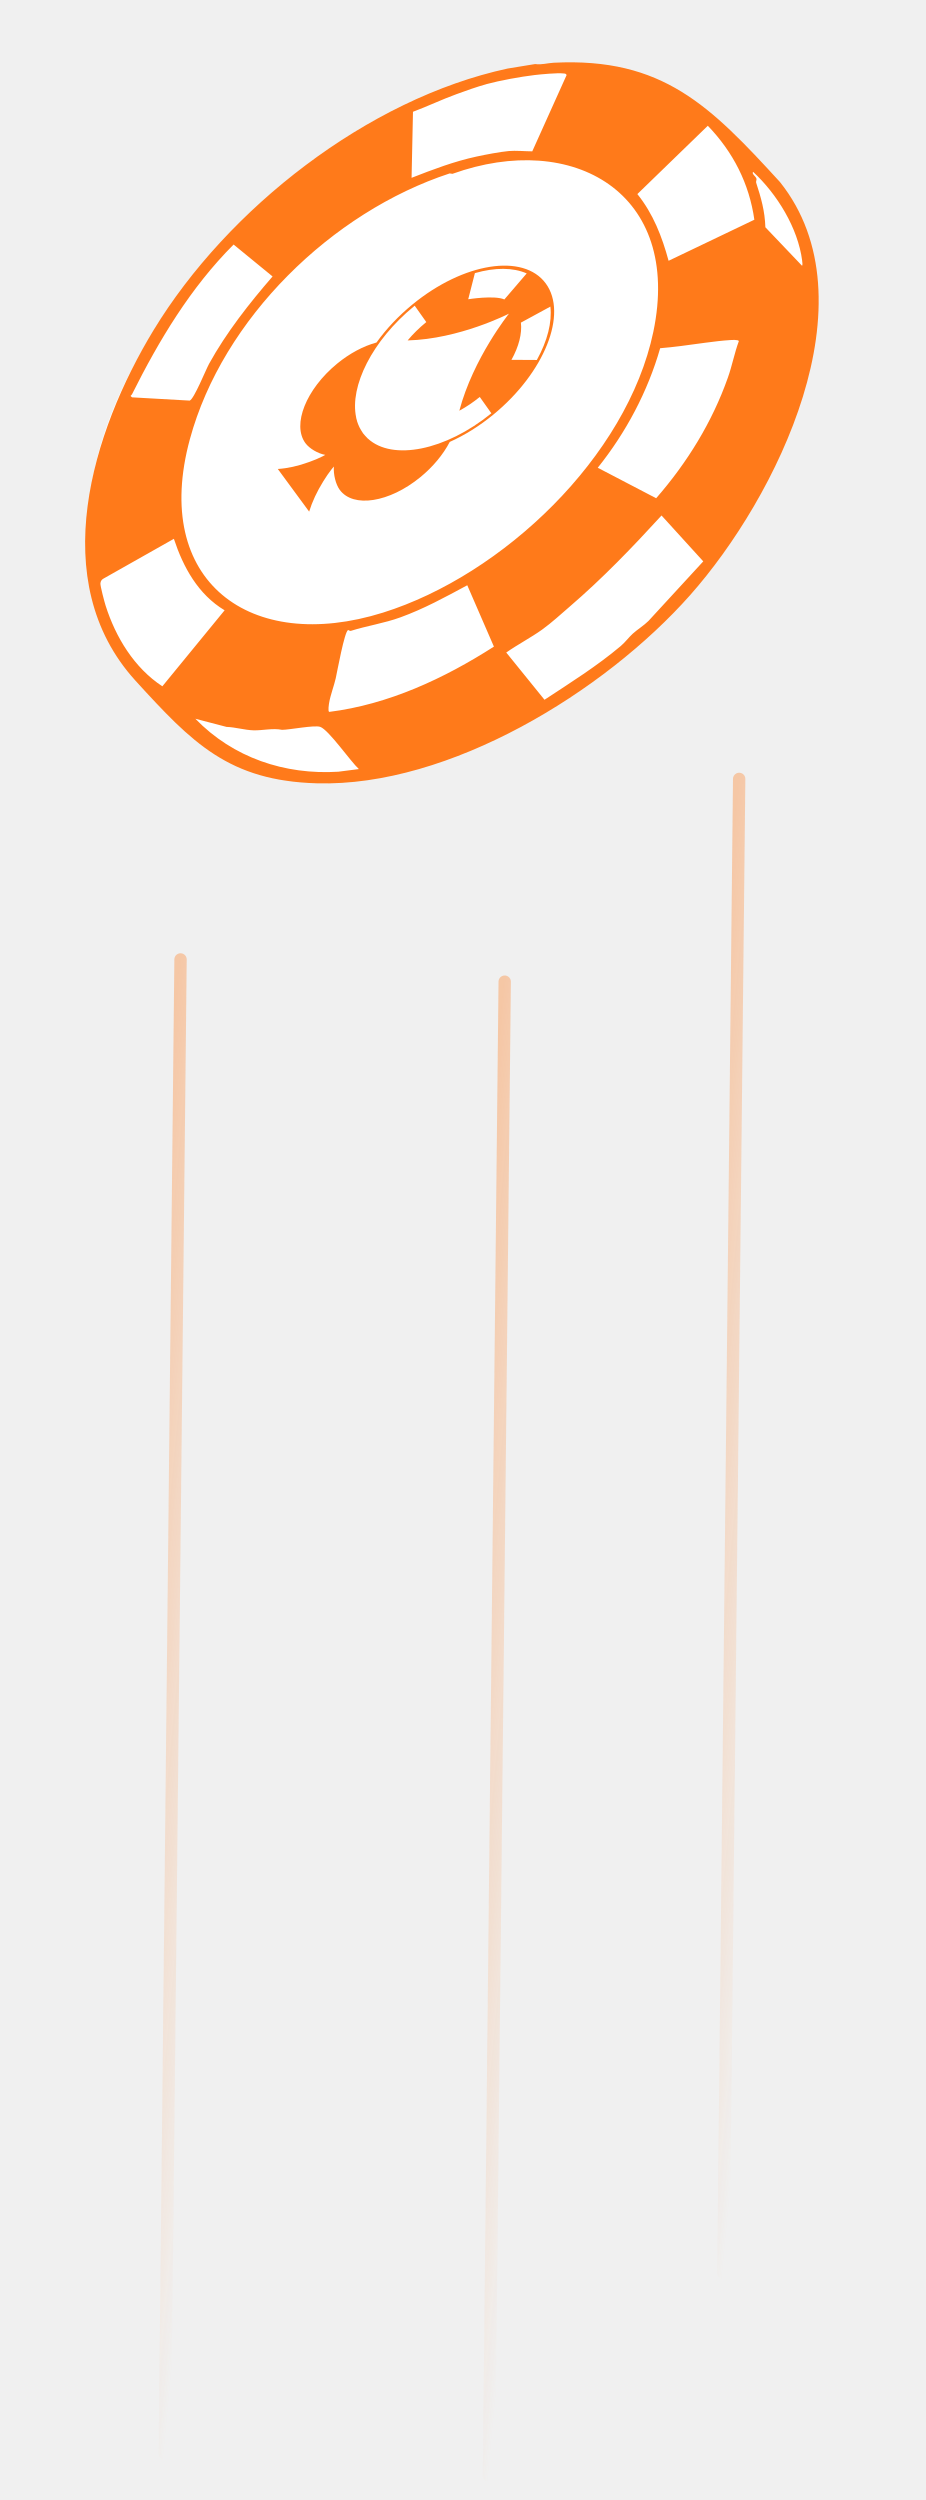
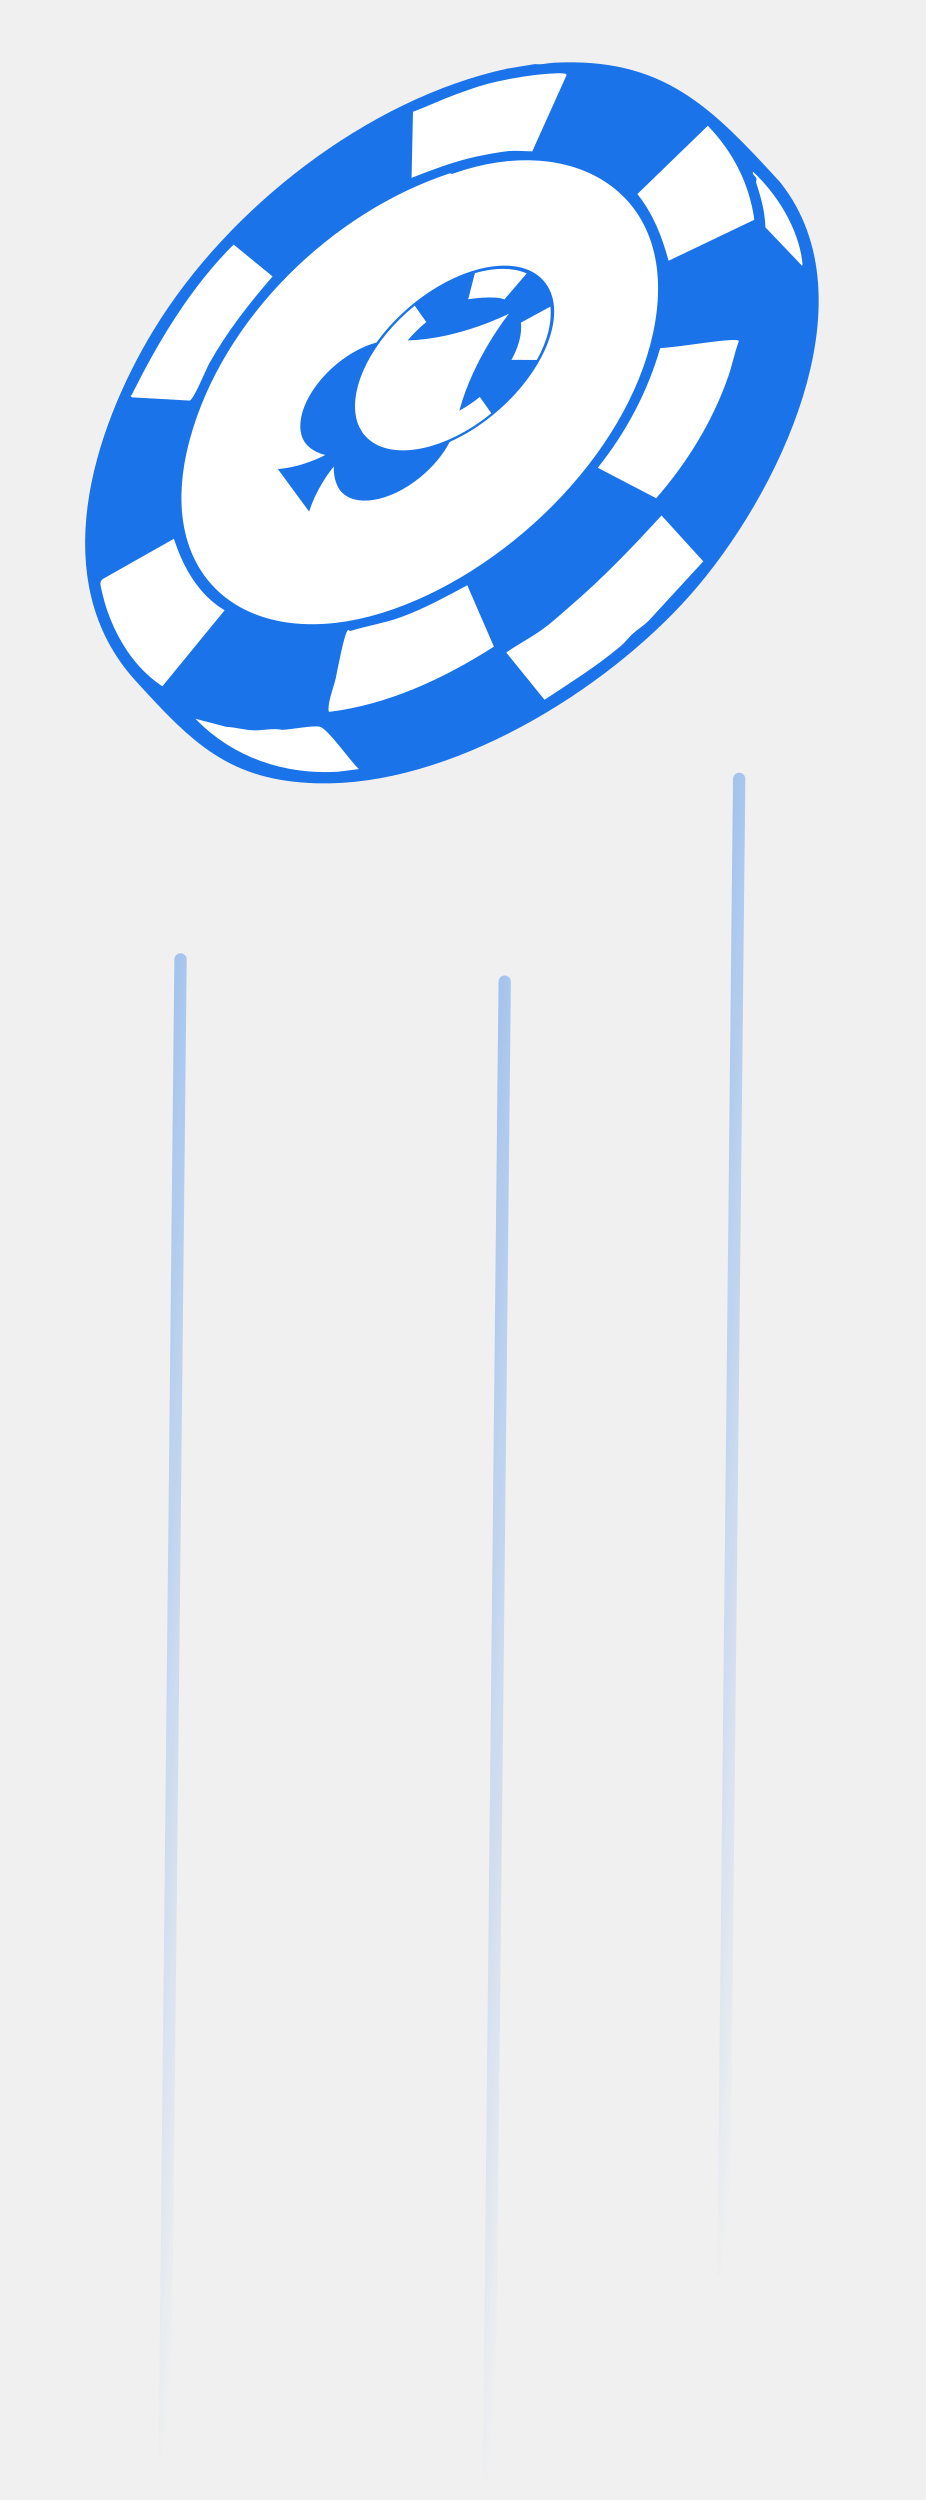
<svg xmlns="http://www.w3.org/2000/svg" width="40" height="108" viewBox="0 0 40 108" fill="none">
  <path opacity="0.35" d="M31.932 33.649L31.25 98.189" stroke="url(#paint0_linear_3358_59412)" stroke-width="0.534" stroke-linecap="round" stroke-linejoin="round" />
  <path opacity="0.35" d="M21.803 42.408L21.122 106.948" stroke="url(#paint1_linear_3358_59412)" stroke-width="0.534" stroke-linecap="round" stroke-linejoin="round" />
  <path opacity="0.35" d="M7.799 41.448L7.118 105.988" stroke="url(#paint2_linear_3358_59412)" stroke-width="0.534" stroke-linecap="round" stroke-linejoin="round" />
  <g clip-path="url(#clip0_3358_59412)">
    <path d="M31.602 5.687C36.528 10.478 36.851 18.132 28.308 26.925C21.849 33.572 12.101 35.604 7.175 30.811C2.249 26.021 2.191 18.087 10.469 9.573C17.216 2.636 26.677 0.896 31.602 5.687Z" fill="white" />
-     <path d="M21.925 2.962L23.119 2.767C23.388 2.809 23.659 2.723 23.923 2.71C28.628 2.473 30.686 4.574 33.697 7.867C37.785 12.996 33.539 21.504 29.814 25.709C26.117 29.884 19.409 34.003 13.685 33.839C9.897 33.731 8.307 32.104 5.847 29.399C1.958 25.118 3.97 18.643 6.639 14.255C9.831 9.008 15.884 4.267 21.925 2.962ZM10.092 10.564C8.231 12.425 6.867 14.703 5.702 17.034C5.67 17.096 5.591 17.083 5.705 17.165L8.193 17.306C8.377 17.255 8.894 15.966 9.033 15.714C9.784 14.357 10.761 13.114 11.775 11.943L10.094 10.566L10.092 10.564ZM21.011 3.637C20.613 3.744 20.111 3.925 19.717 4.069C19.083 4.299 18.473 4.593 17.841 4.829L17.78 7.682C18.707 7.32 19.617 6.973 20.584 6.764C20.959 6.682 21.608 6.559 21.977 6.525C22.276 6.498 22.685 6.537 22.994 6.538L24.479 3.239C24.431 3.161 24.392 3.182 24.326 3.172C24.093 3.143 23.361 3.21 23.095 3.242C22.474 3.316 21.597 3.477 21.011 3.635L21.011 3.637ZM19.428 7.491C14.337 9.161 9.619 13.758 8.203 18.972C6.533 25.114 10.815 28.263 16.547 26.465C21.717 24.844 27.09 19.739 28.224 14.335C29.481 8.335 24.764 5.636 19.546 7.509L19.426 7.492L19.428 7.491ZM7.513 23.276L4.471 24.995C4.387 25.042 4.35 25.102 4.338 25.197C4.324 25.302 4.518 26.022 4.562 26.162C4.996 27.53 5.8 28.853 7.014 29.648L9.703 26.365C8.561 25.68 7.917 24.508 7.512 23.278L7.513 23.276ZM30.578 5.432L27.534 8.384C28.22 9.239 28.599 10.223 28.883 11.266L32.588 9.492C32.367 7.93 31.671 6.568 30.576 5.431L30.578 5.432ZM10.954 31.55C10.56 31.539 10.179 31.415 9.785 31.402L8.439 31.05C10.07 32.736 12.305 33.482 14.616 33.338L15.503 33.224C15.147 32.901 14.198 31.524 13.832 31.4C13.581 31.315 12.51 31.528 12.184 31.529C11.786 31.446 11.349 31.561 10.954 31.55ZM34.654 11.263C34.472 9.849 33.57 8.384 32.536 7.424C32.461 7.506 32.633 7.604 32.675 7.706C32.701 7.77 32.647 7.83 32.666 7.893C32.879 8.546 33.042 9.118 33.064 9.818L34.65 11.483C34.68 11.444 34.659 11.316 34.652 11.264L34.654 11.263ZM15.038 27.217C14.882 27.278 14.565 29.026 14.504 29.3C14.429 29.634 14.274 30.025 14.219 30.36C14.208 30.43 14.159 30.728 14.221 30.754C16.776 30.434 19.178 29.317 21.337 27.934L20.186 25.283C19.247 25.79 18.303 26.306 17.297 26.67C16.597 26.925 15.842 27.036 15.157 27.253C15.121 27.265 15.072 27.228 15.038 27.215L15.038 27.217ZM29.413 14.948C29.116 14.983 28.818 15.021 28.519 15.043C27.983 16.912 27.046 18.679 25.823 20.207L28.346 21.524C29.689 19.983 30.766 18.236 31.446 16.308C31.63 15.791 31.728 15.251 31.918 14.737C31.908 14.666 31.603 14.687 31.533 14.692C30.881 14.733 30.08 14.867 29.413 14.948ZM28.575 22.273C27.308 23.657 26.032 24.985 24.605 26.211C24.23 26.533 23.842 26.894 23.421 27.198C22.941 27.542 22.358 27.846 21.87 28.189L23.522 30.23C24.645 29.491 25.784 28.779 26.817 27.908C27.015 27.74 27.163 27.531 27.336 27.375C27.534 27.194 27.816 27.023 28.014 26.825L30.381 24.251L28.579 22.27L28.575 22.273Z" fill="#FF7A1A" />
-     <path d="M19.426 19.092C20.073 18.803 20.718 18.401 21.311 17.912C23.523 16.097 24.54 13.556 23.576 12.244C22.612 10.932 20.027 11.341 17.815 13.156C17.22 13.644 16.69 14.204 16.264 14.797C15.699 14.949 15.1 15.269 14.565 15.709C13.222 16.811 12.609 18.348 13.194 19.144C13.369 19.38 13.738 19.595 14.052 19.651C14.017 19.671 13.981 19.69 13.942 19.711C13.928 19.718 13.913 19.726 13.899 19.731C13.741 19.81 13.58 19.878 13.423 19.933C13.401 19.943 13.38 19.949 13.351 19.96C12.88 20.133 12.422 20.233 12.001 20.26L13.355 22.102C13.486 21.676 13.692 21.234 13.965 20.794C13.982 20.77 13.995 20.748 14.007 20.729C14.097 20.581 14.199 20.436 14.31 20.291C14.322 20.28 14.331 20.266 14.341 20.252C14.368 20.218 14.396 20.185 14.423 20.154C14.398 20.492 14.502 20.924 14.676 21.16C15.258 21.955 16.818 21.712 18.16 20.613C18.699 20.172 19.145 19.638 19.428 19.092L19.426 19.092ZM23.776 13.245C23.854 13.916 23.651 14.724 23.192 15.551L22.095 15.545C22.415 14.969 22.558 14.405 22.503 13.937L23.776 13.245ZM22.755 11.81L21.789 12.936C21.358 12.746 20.227 12.928 20.227 12.928L20.515 11.799C21.384 11.549 22.167 11.553 22.754 11.812L22.755 11.81ZM15.895 18.952C15.895 18.952 15.881 18.933 15.87 18.926C15.839 18.899 15.811 18.869 15.786 18.837C15.776 18.828 15.766 18.817 15.758 18.806C15.732 18.776 15.706 18.75 15.684 18.719C15.663 18.687 15.645 18.656 15.625 18.625C15.615 18.613 15.608 18.6 15.6 18.586C15.577 18.552 15.557 18.518 15.54 18.48C15.533 18.465 15.526 18.453 15.52 18.439C15.482 18.362 15.451 18.28 15.424 18.195C15.424 18.193 15.425 18.192 15.425 18.19C15.411 18.144 15.398 18.101 15.387 18.052C15.386 18.045 15.385 18.039 15.386 18.031C15.099 16.688 16.08 14.713 17.877 13.238L17.915 13.206L18.416 13.914L18.394 13.932C18.107 14.168 17.841 14.428 17.61 14.706C19.843 14.651 21.987 13.55 21.987 13.55C21.987 13.55 20.445 15.472 19.843 17.743C20.148 17.577 20.444 17.378 20.726 17.148L21.227 17.855C19.241 19.471 16.951 19.915 15.897 18.951L15.895 18.952Z" fill="#FF7A1A" />
+     <path d="M21.925 2.962L23.119 2.767C23.388 2.809 23.659 2.723 23.923 2.71C28.628 2.473 30.686 4.574 33.697 7.867C37.785 12.996 33.539 21.504 29.814 25.709C26.117 29.884 19.409 34.003 13.685 33.839C9.897 33.731 8.307 32.104 5.847 29.399C1.958 25.118 3.97 18.643 6.639 14.255C9.831 9.008 15.884 4.267 21.925 2.962ZM10.092 10.564C8.231 12.425 6.867 14.703 5.702 17.034C5.67 17.096 5.591 17.083 5.705 17.165L8.193 17.306C8.377 17.255 8.894 15.966 9.033 15.714C9.784 14.357 10.761 13.114 11.775 11.943L10.094 10.566L10.092 10.564ZM21.011 3.637C20.613 3.744 20.111 3.925 19.717 4.069C19.083 4.299 18.473 4.593 17.841 4.829L17.78 7.682C18.707 7.32 19.617 6.973 20.584 6.764C20.959 6.682 21.608 6.559 21.977 6.525C22.276 6.498 22.685 6.537 22.994 6.538L24.479 3.239C24.431 3.161 24.392 3.182 24.326 3.172C24.093 3.143 23.361 3.21 23.095 3.242C22.474 3.316 21.597 3.477 21.011 3.635L21.011 3.637ZM19.428 7.491C14.337 9.161 9.619 13.758 8.203 18.972C6.533 25.114 10.815 28.263 16.547 26.465C21.717 24.844 27.09 19.739 28.224 14.335C29.481 8.335 24.764 5.636 19.546 7.509L19.426 7.492L19.428 7.491ZM7.513 23.276L4.471 24.995C4.387 25.042 4.35 25.102 4.338 25.197C4.324 25.302 4.518 26.022 4.562 26.162C4.996 27.53 5.8 28.853 7.014 29.648L9.703 26.365C8.561 25.68 7.917 24.508 7.512 23.278L7.513 23.276ZM30.578 5.432L27.534 8.384C28.22 9.239 28.599 10.223 28.883 11.266L32.588 9.492C32.367 7.93 31.671 6.568 30.576 5.431L30.578 5.432ZM10.954 31.55C10.56 31.539 10.179 31.415 9.785 31.402L8.439 31.05C10.07 32.736 12.305 33.482 14.616 33.338L15.503 33.224C15.147 32.901 14.198 31.524 13.832 31.4C13.581 31.315 12.51 31.528 12.184 31.529C11.786 31.446 11.349 31.561 10.954 31.55ZM34.654 11.263C34.472 9.849 33.57 8.384 32.536 7.424C32.461 7.506 32.633 7.604 32.675 7.706C32.701 7.77 32.647 7.83 32.666 7.893C32.879 8.546 33.042 9.118 33.064 9.818L34.65 11.483C34.68 11.444 34.659 11.316 34.652 11.264L34.654 11.263ZM15.038 27.217C14.882 27.278 14.565 29.026 14.504 29.3C14.429 29.634 14.274 30.025 14.219 30.36C14.208 30.43 14.159 30.728 14.221 30.754C16.776 30.434 19.178 29.317 21.337 27.934L20.186 25.283C19.247 25.79 18.303 26.306 17.297 26.67C16.597 26.925 15.842 27.036 15.157 27.253C15.121 27.265 15.072 27.228 15.038 27.215L15.038 27.217ZM29.413 14.948C29.116 14.983 28.818 15.021 28.519 15.043C27.983 16.912 27.046 18.679 25.823 20.207L28.346 21.524C29.689 19.983 30.766 18.236 31.446 16.308C31.63 15.791 31.728 15.251 31.918 14.737C31.908 14.666 31.603 14.687 31.533 14.692C30.881 14.733 30.08 14.867 29.413 14.948ZM28.575 22.273C27.308 23.657 26.032 24.985 24.605 26.211C24.23 26.533 23.842 26.894 23.421 27.198C22.941 27.542 22.358 27.846 21.87 28.189L23.522 30.23C24.645 29.491 25.784 28.779 26.817 27.908C27.015 27.74 27.163 27.531 27.336 27.375C27.534 27.194 27.816 27.023 28.014 26.825L30.381 24.251L28.579 22.27L28.575 22.273Z" fill="#1A73E8" />
+     <path d="M19.426 19.092C20.073 18.803 20.718 18.401 21.311 17.912C23.523 16.097 24.54 13.556 23.576 12.244C22.612 10.932 20.027 11.341 17.815 13.156C17.22 13.644 16.69 14.204 16.264 14.797C15.699 14.949 15.1 15.269 14.565 15.709C13.222 16.811 12.609 18.348 13.194 19.144C13.369 19.38 13.738 19.595 14.052 19.651C14.017 19.671 13.981 19.69 13.942 19.711C13.928 19.718 13.913 19.726 13.899 19.731C13.741 19.81 13.58 19.878 13.423 19.933C13.401 19.943 13.38 19.949 13.351 19.96C12.88 20.133 12.422 20.233 12.001 20.26L13.355 22.102C13.486 21.676 13.692 21.234 13.965 20.794C13.982 20.77 13.995 20.748 14.007 20.729C14.097 20.581 14.199 20.436 14.31 20.291C14.322 20.28 14.331 20.266 14.341 20.252C14.368 20.218 14.396 20.185 14.423 20.154C14.398 20.492 14.502 20.924 14.676 21.16C15.258 21.955 16.818 21.712 18.16 20.613C18.699 20.172 19.145 19.638 19.428 19.092L19.426 19.092ZM23.776 13.245C23.854 13.916 23.651 14.724 23.192 15.551L22.095 15.545C22.415 14.969 22.558 14.405 22.503 13.937L23.776 13.245ZM22.755 11.81L21.789 12.936C21.358 12.746 20.227 12.928 20.227 12.928L20.515 11.799C21.384 11.549 22.167 11.553 22.754 11.812L22.755 11.81ZM15.895 18.952C15.895 18.952 15.881 18.933 15.87 18.926C15.839 18.899 15.811 18.869 15.786 18.837C15.776 18.828 15.766 18.817 15.758 18.806C15.732 18.776 15.706 18.75 15.684 18.719C15.663 18.687 15.645 18.656 15.625 18.625C15.615 18.613 15.608 18.6 15.6 18.586C15.577 18.552 15.557 18.518 15.54 18.48C15.533 18.465 15.526 18.453 15.52 18.439C15.482 18.362 15.451 18.28 15.424 18.195C15.424 18.193 15.425 18.192 15.425 18.19C15.411 18.144 15.398 18.101 15.387 18.052C15.386 18.045 15.385 18.039 15.386 18.031C15.099 16.688 16.08 14.713 17.877 13.238L17.915 13.206L18.416 13.914L18.394 13.932C18.107 14.168 17.841 14.428 17.61 14.706C19.843 14.651 21.987 13.55 21.987 13.55C21.987 13.55 20.445 15.472 19.843 17.743C20.148 17.577 20.444 17.378 20.726 17.148L21.227 17.855C19.241 19.471 16.951 19.915 15.897 18.951L15.895 18.952Z" fill="#1A73E8" />
  </g>
  <defs>
    <linearGradient id="paint0_linear_3358_59412" x1="32.34" y1="28.704" x2="37.76" y2="29.217" gradientUnits="userSpaceOnUse">
-       <stop stop-color="#FF7A1A" />
-       <stop offset="1" stop-color="#FF7A1A" stop-opacity="0" />
+       <stop stop-color="#1A73E8" />
+       <stop offset="1" stop-color="#1A73E8" stop-opacity="0" />
    </linearGradient>
    <linearGradient id="paint1_linear_3358_59412" x1="22.211" y1="37.463" x2="27.631" y2="37.975" gradientUnits="userSpaceOnUse">
-       <stop stop-color="#FF7A1A" />
-       <stop offset="1" stop-color="#FF7A1A" stop-opacity="0" />
+       <stop stop-color="#1A73E8" />
+       <stop offset="1" stop-color="#1A73E8" stop-opacity="0" />
    </linearGradient>
    <linearGradient id="paint2_linear_3358_59412" x1="8.207" y1="36.503" x2="13.627" y2="37.016" gradientUnits="userSpaceOnUse">
-       <stop stop-color="#FF7A1A" />
-       <stop offset="1" stop-color="#FF7A1A" stop-opacity="0" />
+       <stop stop-color="#1A73E8" />
+       <stop offset="1" stop-color="#1A73E8" stop-opacity="0" />
    </linearGradient>
    <clipPath id="clip0_3358_59412">
      <rect width="30.086" height="32.571" fill="white" transform="matrix(0.99 0.141065 -0.145209 0.989401 6.98242 0.0598145)" />
    </clipPath>
  </defs>
</svg>
